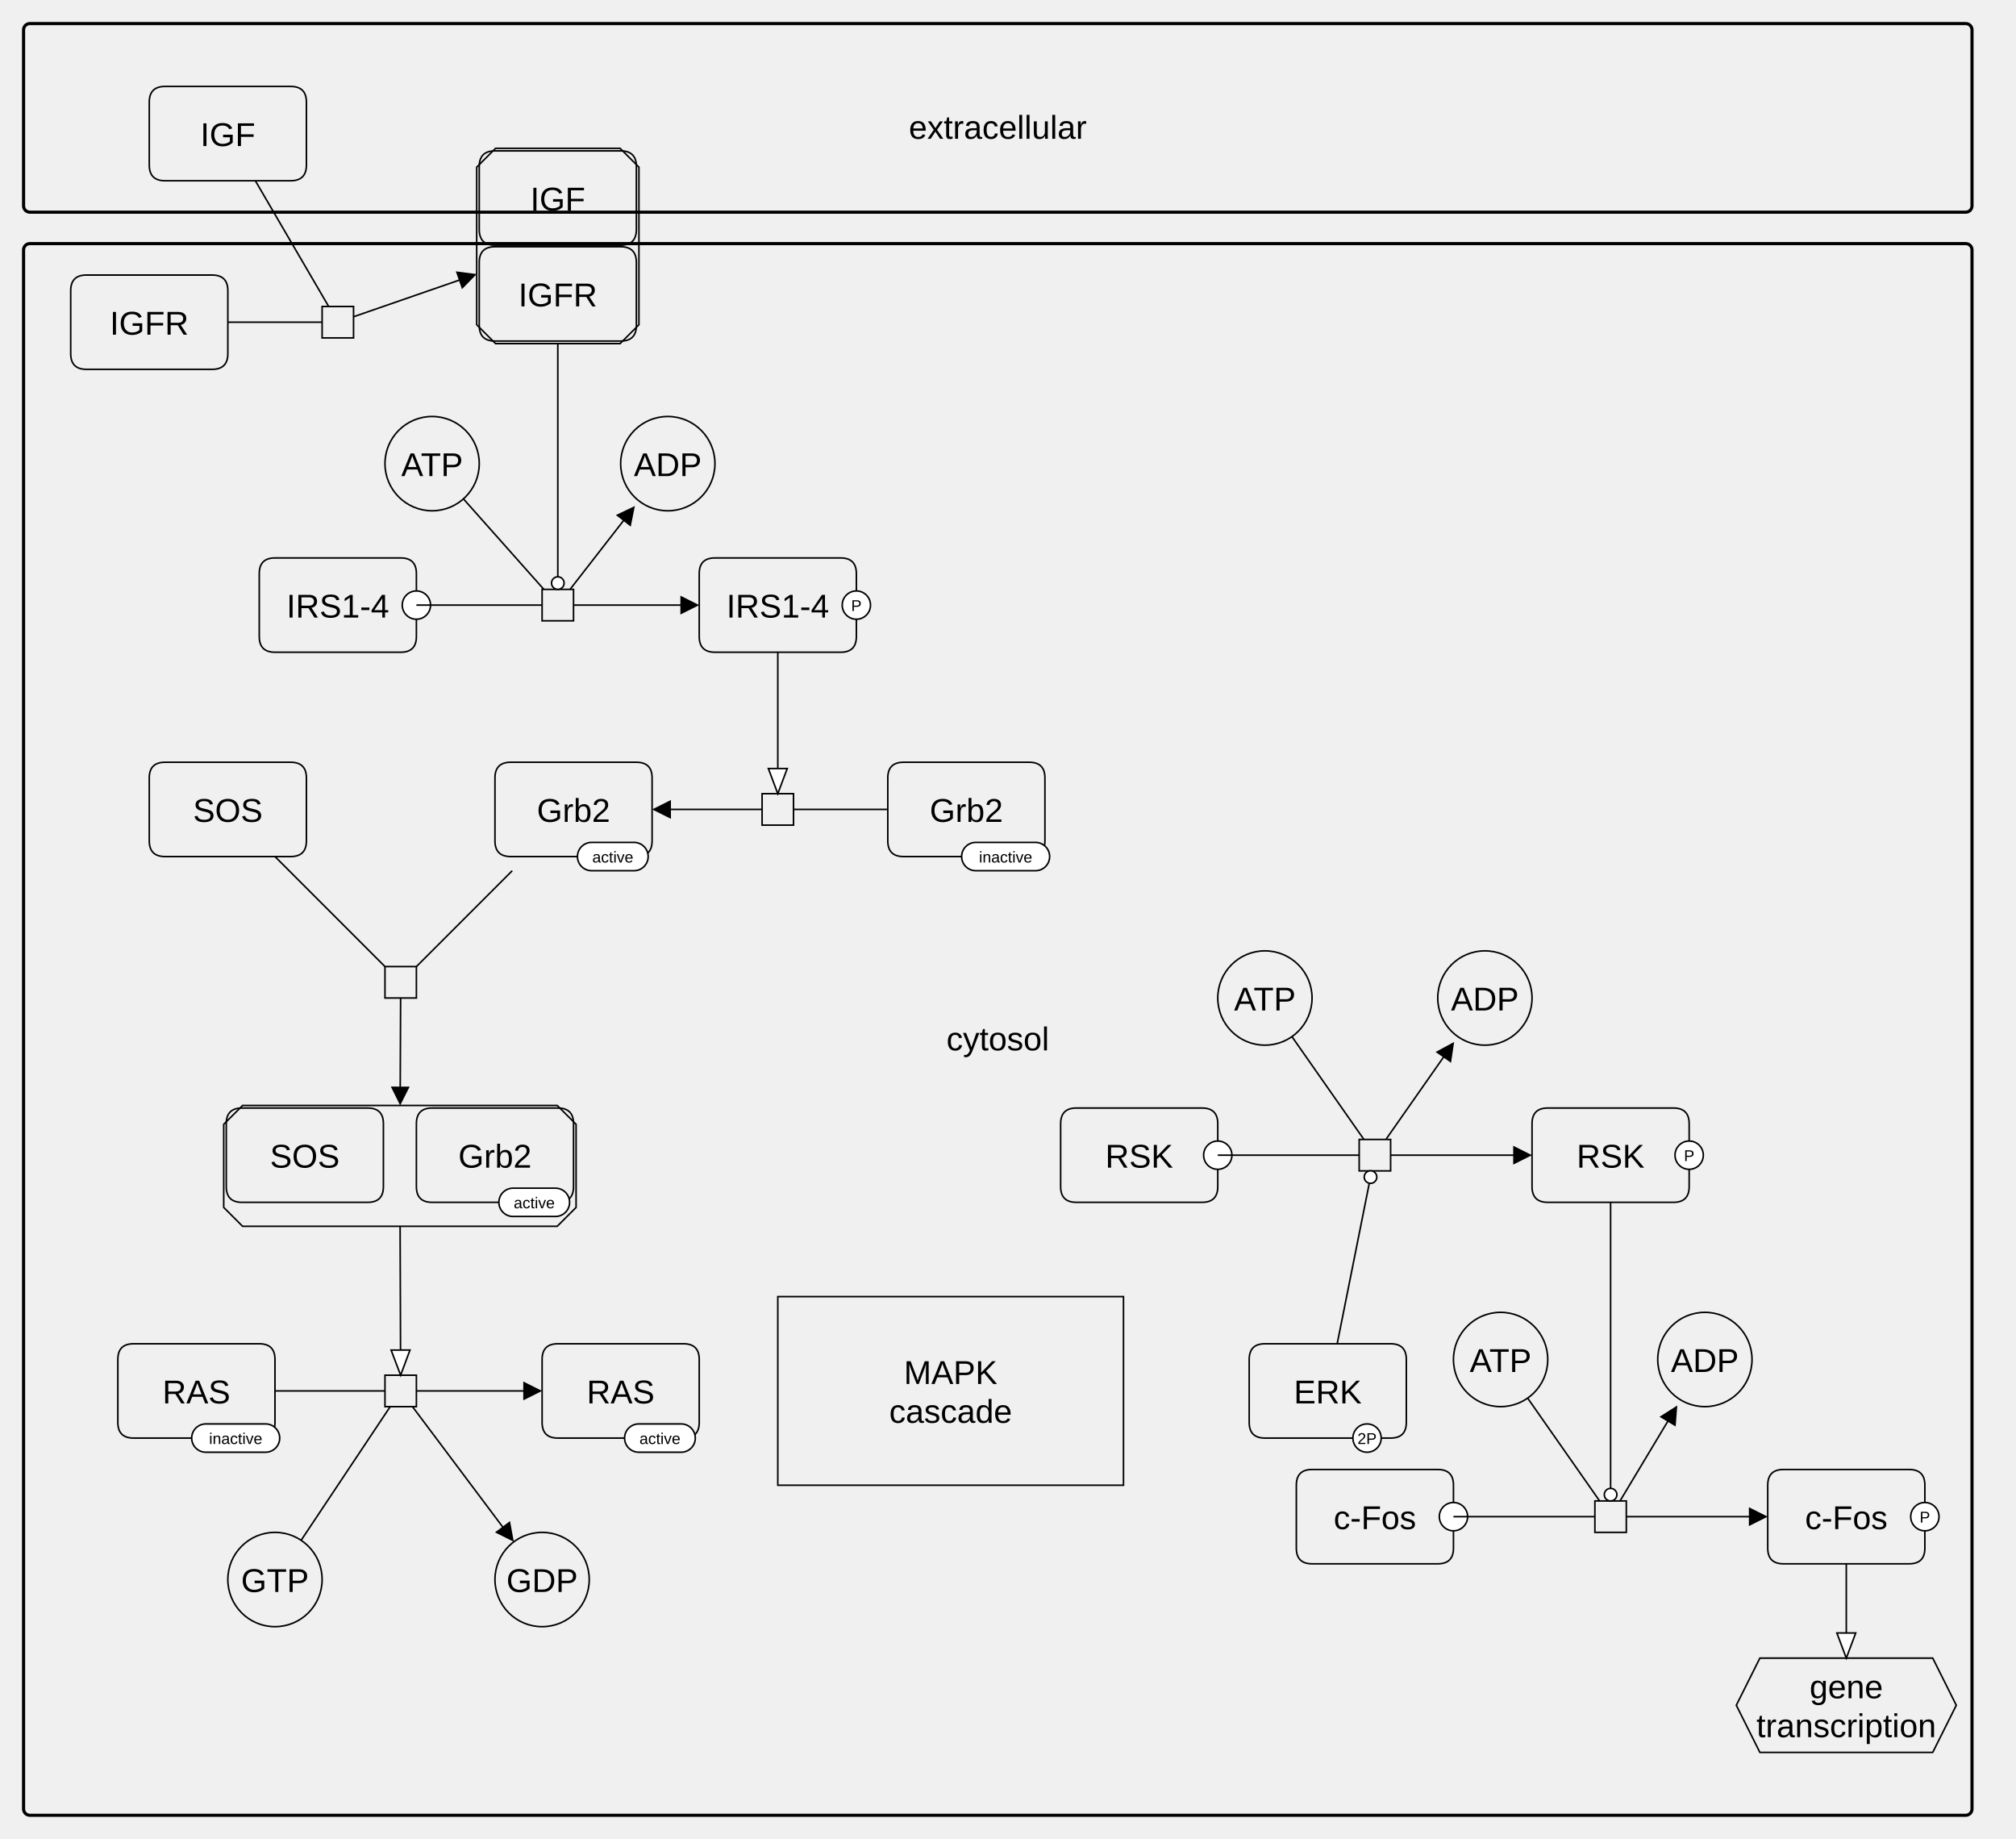
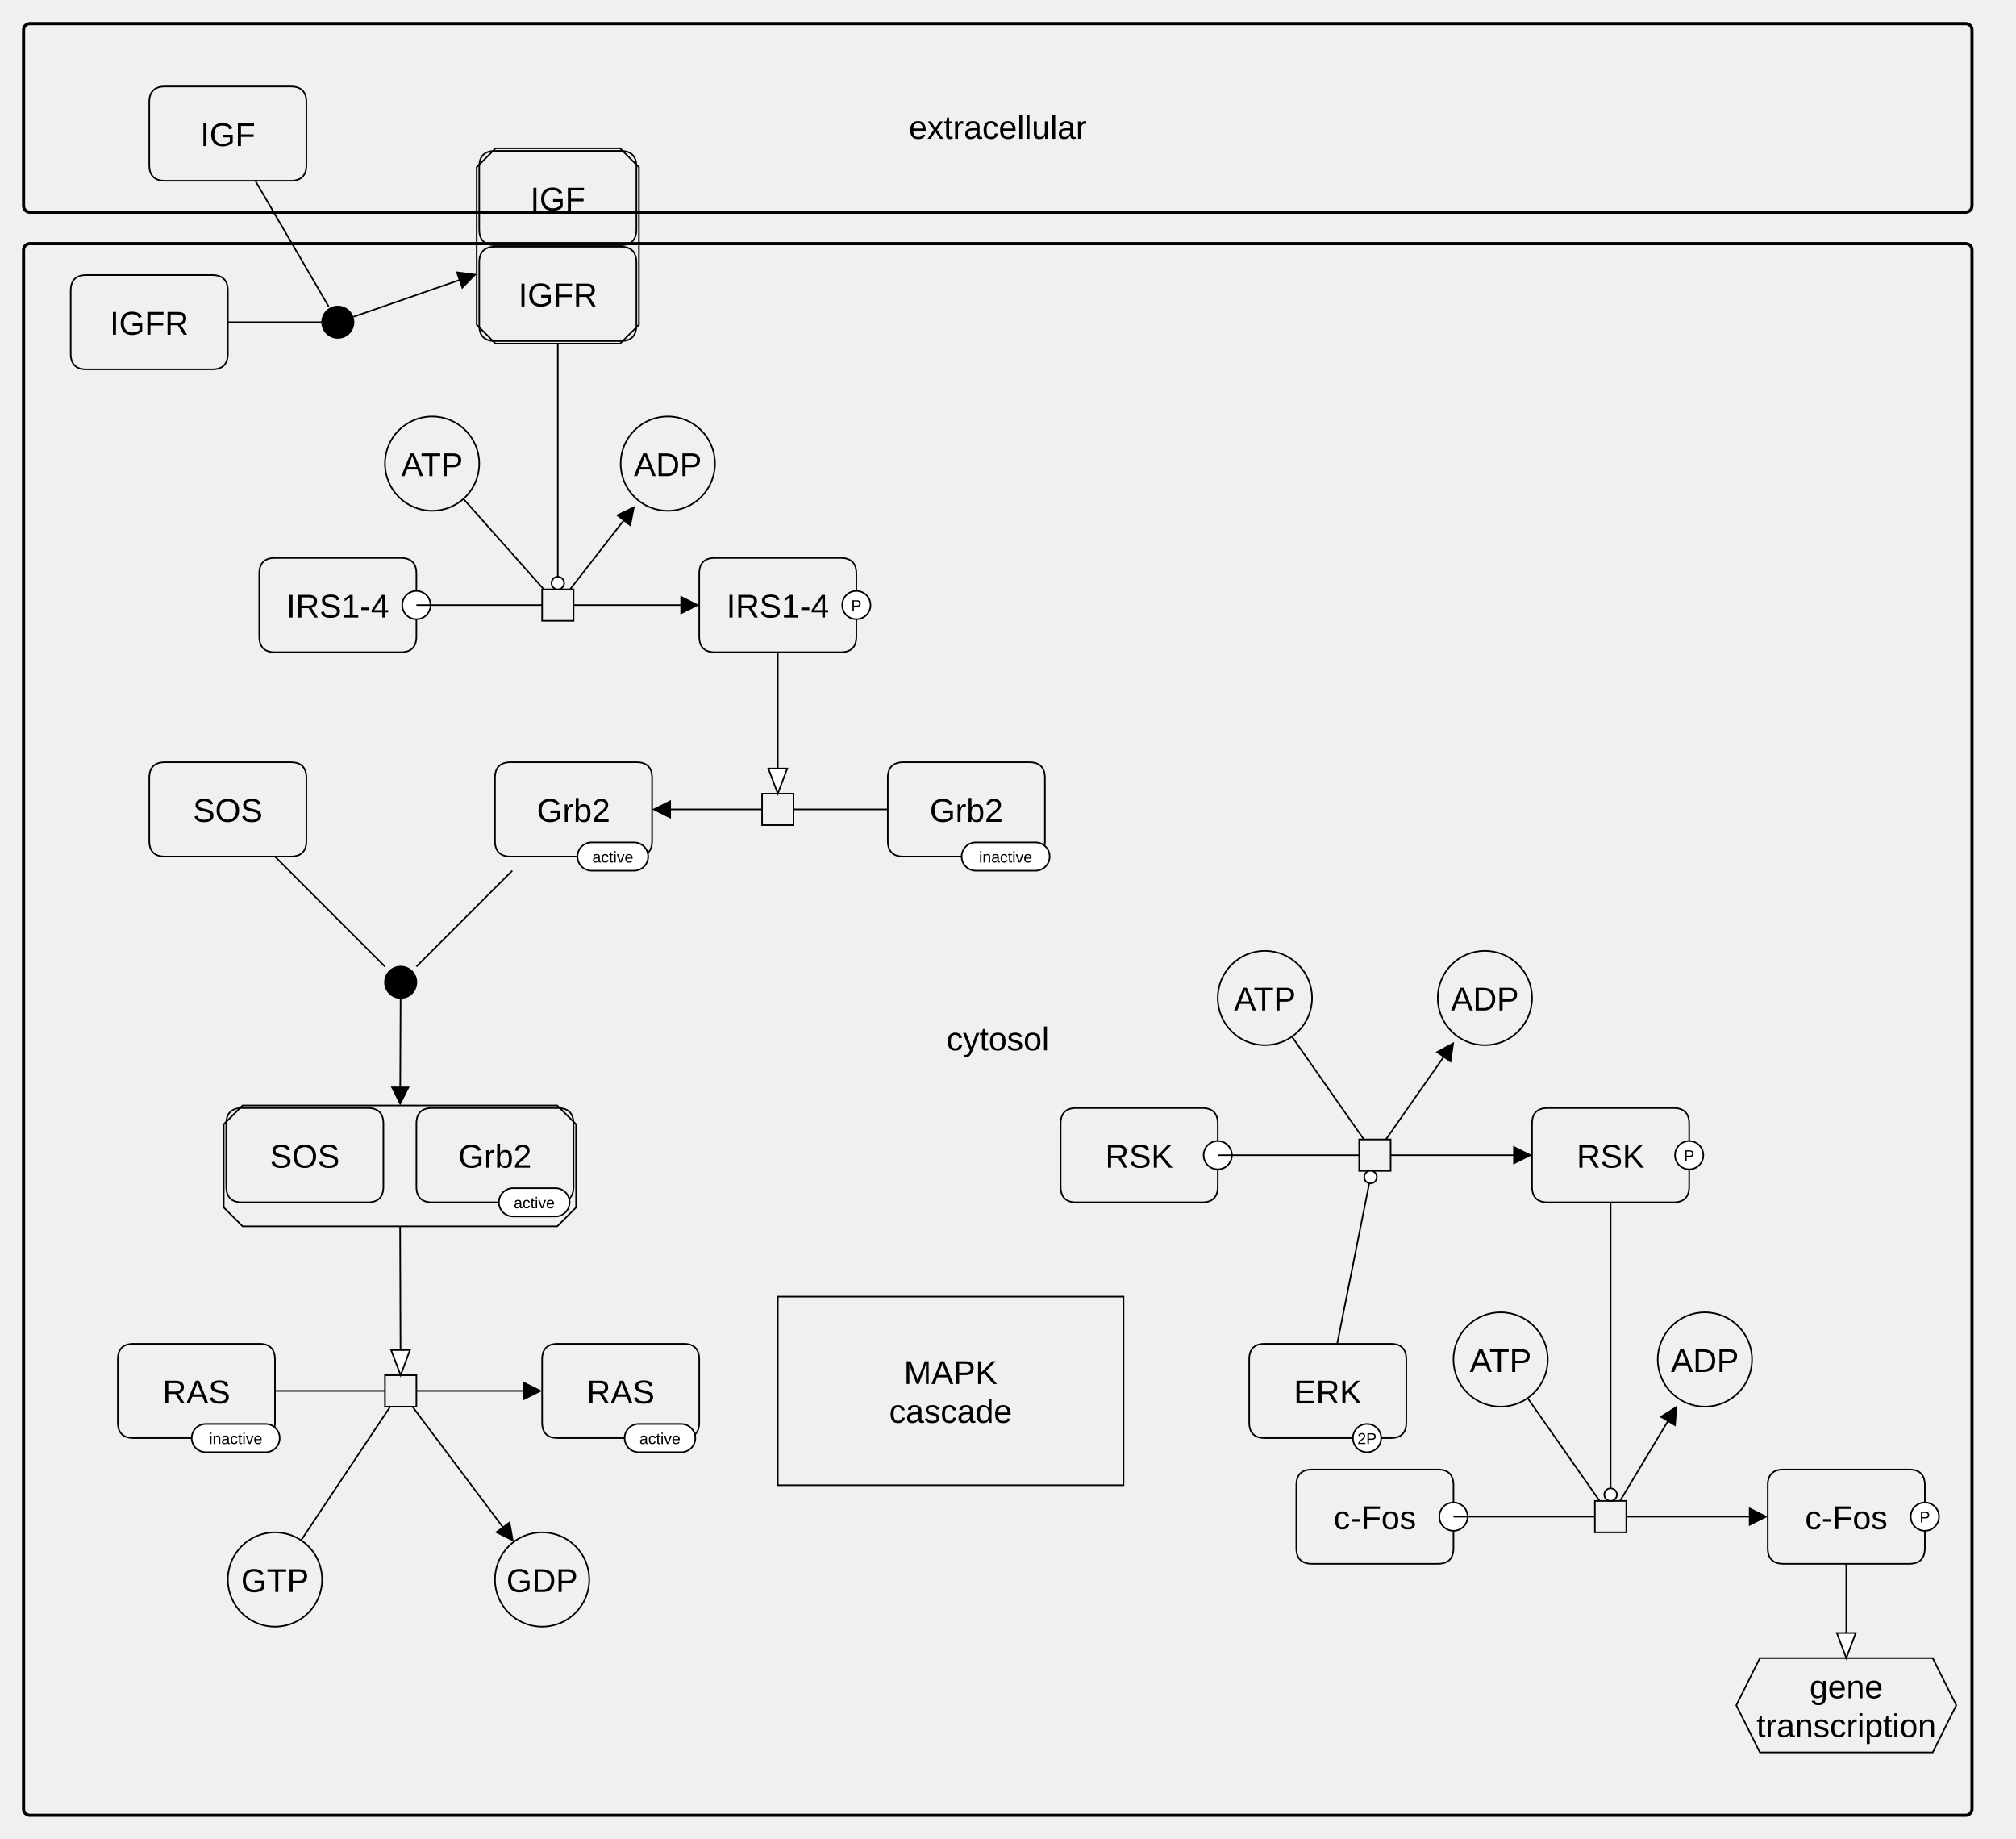
<svg xmlns="http://www.w3.org/2000/svg" width="1283" height="1170" viewBox="0 0 1283 1170" stroke-linecap="butt" stroke-miterlimit="10">
  <g transform="translate(-25,-25)">
    <path d="M40 184 C40 181.791 41.791 180 44 180 L1276 180 C1278.209 180 1280 181.791 1280 184 L1280 1176 C1280 1178.209 1278.209 1180 1276 1180 L44 1180 C41.791 1180 40 1178.209 40 1176 Z" fill="none" stroke="#000000" stroke-width="2" />
    <text x="660" y="693.312" text-anchor="middle" font-family="'Dialog', Arial, Helvetica, sans-serif" font-size="21" fill="#000000" class="t-page" stroke="none" xml:space="preserve">cytosol</text>
    <path d="M70 210 Q70 200 80 200 L160 200 Q170 200 170 210 L170 250 Q170 260 160 260 L80 260 Q70 260 70 250 Z" fill="none" stroke="#000000" />
    <text x="120" y="237.937" text-anchor="middle" font-family="'Dialog', Arial, Helvetica, sans-serif" font-size="21" fill="#000000" class="t-page" stroke="none" xml:space="preserve">IGFR</text>
    <path d="M340.375 119.375 L419.625 119.375 L431.625 131.375 L431.625 231.625 L419.625 243.625 L340.375 243.625 L328.375 231.625 L328.375 131.375 Z" fill="none" stroke="#000000" />
    <path d="M330 131 Q330 121 340 121 L420 121 Q430 121 430 131 L430 171 Q430 181 420 181 L340 181 Q330 181 330 171 Z" fill="none" stroke="#000000" />
    <text x="380" y="158.937" text-anchor="middle" font-family="'Dialog', Arial, Helvetica, sans-serif" font-size="21" fill="#000000" class="t-page" stroke="none" xml:space="preserve">IGF</text>
    <path d="M330 192 Q330 182 340 182 L420 182 Q430 182 430 192 L430 232 Q430 242 420 242 L340 242 Q330 242 330 232 Z" fill="none" stroke="#000000" />
    <text x="380" y="219.937" text-anchor="middle" font-family="'Dialog', Arial, Helvetica, sans-serif" font-size="21" fill="#000000" class="t-page" stroke="none" xml:space="preserve">IGFR</text>
    <path d="M270 320 C270 303.431 283.431 290 300 290 L300 290 C316.569 290 330 303.431 330 320 L330 320 C330 336.569 316.569 350 300 350 L300 350 C283.431 350 270 336.569 270 320 Z" fill="none" stroke="#000000" />
    <text x="300" y="327.937" text-anchor="middle" font-family="'Dialog', Arial, Helvetica, sans-serif" font-size="21" fill="#000000" class="t-page" stroke="none" xml:space="preserve">ATP</text>
    <path d="M420 320 C420 303.431 433.431 290 450 290 L450 290 C466.569 290 480 303.431 480 320 L480 320 C480 336.569 466.569 350 450 350 L450 350 C433.431 350 420 336.569 420 320 Z" fill="none" stroke="#000000" />
    <text x="450" y="327.937" text-anchor="middle" font-family="'Dialog', Arial, Helvetica, sans-serif" font-size="21" fill="#000000" class="t-page" stroke="none" xml:space="preserve">ADP</text>
    <path d="M590 520 Q590 510 600 510 L680 510 Q690 510 690 520 L690 560 Q690 570 680 570 L600 570 Q590 570 590 560 Z" fill="none" stroke="#000000" />
    <text x="640" y="547.937" text-anchor="middle" font-family="'Dialog', Arial, Helvetica, sans-serif" font-size="21" fill="#000000" class="t-page" stroke="none" xml:space="preserve">Grb2</text>
    <path d="M637 570 C637 565.029 641.029 561 646 561 L684 561 C688.971 561 693 565.029 693 570 L693 570 C693 574.971 688.971 579 684 579 L646 579 C641.029 579 637 574.971 637 570 Z" fill="#FFFFFF" class="c-white" stroke="none" />
    <path d="M637 570 C637 565.029 641.029 561 646 561 L684 561 C688.971 561 693 565.029 693 570 L693 570 C693 574.971 688.971 579 684 579 L646 579 C641.029 579 637 574.971 637 570 Z" fill="none" stroke="#000000" />
    <text x="665" y="573.779" text-anchor="middle" font-family="'Dialog', Arial, Helvetica, sans-serif" font-size="10" fill="#000000" class="t-white" stroke="none" xml:space="preserve">inactive</text>
    <path d="M100 890 Q100 880 110 880 L190 880 Q200 880 200 890 L200 930 Q200 940 190 940 L110 940 Q100 940 100 930 Z" fill="none" stroke="#000000" />
    <text x="150" y="917.937" text-anchor="middle" font-family="'Dialog', Arial, Helvetica, sans-serif" font-size="21" fill="#000000" class="t-page" stroke="none" xml:space="preserve">RAS</text>
    <path d="M147 940 C147 935.029 151.029 931 156 931 L194 931 C198.971 931 203 935.029 203 940 L203 940 C203 944.971 198.971 949 194 949 L156 949 C151.029 949 147 944.971 147 940 Z" fill="#FFFFFF" class="c-white" stroke="none" />
    <path d="M147 940 C147 935.029 151.029 931 156 931 L194 931 C198.971 931 203 935.029 203 940 L203 940 C203 944.971 198.971 949 194 949 L156 949 C151.029 949 147 944.971 147 940 Z" fill="none" stroke="#000000" />
    <text x="175" y="943.779" text-anchor="middle" font-family="'Dialog', Arial, Helvetica, sans-serif" font-size="10" fill="#000000" class="t-white" stroke="none" xml:space="preserve">inactive</text>
    <path d="M370 890 Q370 880 380 880 L460 880 Q470 880 470 890 L470 930 Q470 940 460 940 L380 940 Q370 940 370 930 Z" fill="none" stroke="#000000" />
    <text x="420" y="917.937" text-anchor="middle" font-family="'Dialog', Arial, Helvetica, sans-serif" font-size="21" fill="#000000" class="t-page" stroke="none" xml:space="preserve">RAS</text>
    <path d="M422.5 940 C422.5 935.029 426.529 931 431.5 931 L458.5 931 C463.471 931 467.5 935.029 467.5 940 L467.5 940 C467.5 944.971 463.471 949 458.5 949 L431.5 949 C426.529 949 422.5 944.971 422.5 940 Z" fill="#FFFFFF" class="c-white" stroke="none" />
    <path d="M422.5 940 C422.5 935.029 426.529 931 431.5 931 L458.5 931 C463.471 931 467.5 935.029 467.5 940 L467.5 940 C467.5 944.971 463.471 949 458.5 949 L431.5 949 C426.529 949 422.5 944.971 422.5 940 Z" fill="none" stroke="#000000" />
    <text x="445" y="943.779" text-anchor="middle" font-family="'Dialog', Arial, Helvetica, sans-serif" font-size="10" fill="#000000" class="t-white" stroke="none" xml:space="preserve">active</text>
    <path d="M179.375 728.375 L379.625 728.375 L391.625 740.375 L391.625 793.25 L379.625 805.25 L179.375 805.25 L167.375 793.25 L167.375 740.375 Z" fill="none" stroke="#000000" />
    <path d="M169 740 Q169 730 179 730 L259 730 Q269 730 269 740 L269 780 Q269 790 259 790 L179 790 Q169 790 169 780 Z" fill="none" stroke="#000000" />
    <text x="219" y="767.937" text-anchor="middle" font-family="'Dialog', Arial, Helvetica, sans-serif" font-size="21" fill="#000000" class="t-page" stroke="none" xml:space="preserve">SOS</text>
    <path d="M290 740 Q290 730 300 730 L380 730 Q390 730 390 740 L390 780 Q390 790 380 790 L300 790 Q290 790 290 780 Z" fill="none" stroke="#000000" />
    <text x="340" y="767.937" text-anchor="middle" font-family="'Dialog', Arial, Helvetica, sans-serif" font-size="21" fill="#000000" class="t-page" stroke="none" xml:space="preserve">Grb2</text>
    <path d="M342.5 790 C342.5 785.029 346.529 781 351.5 781 L378.5 781 C383.471 781 387.5 785.029 387.5 790 L387.5 790 C387.5 794.971 383.471 799 378.5 799 L351.5 799 C346.529 799 342.5 794.971 342.5 790 Z" fill="#FFFFFF" class="c-white" stroke="none" />
    <path d="M342.5 790 C342.5 785.029 346.529 781 351.5 781 L378.5 781 C383.471 781 387.5 785.029 387.5 790 L387.5 790 C387.5 794.971 383.471 799 378.5 799 L351.5 799 C346.529 799 342.5 794.971 342.5 790 Z" fill="none" stroke="#000000" />
    <text x="365" y="793.779" text-anchor="middle" font-family="'Dialog', Arial, Helvetica, sans-serif" font-size="10" fill="#000000" class="t-white" stroke="none" xml:space="preserve">active</text>
    <path d="M170 1030 C170 1013.431 183.431 1000 200 1000 L200 1000 C216.569 1000 230 1013.431 230 1030 L230 1030 C230 1046.569 216.569 1060 200 1060 L200 1060 C183.431 1060 170 1046.569 170 1030 Z" fill="none" stroke="#000000" />
    <text x="200" y="1037.937" text-anchor="middle" font-family="'Dialog', Arial, Helvetica, sans-serif" font-size="21" fill="#000000" class="t-page" stroke="none" xml:space="preserve">GTP</text>
    <path d="M340 1030 C340 1013.431 353.431 1000 370 1000 L370 1000 C386.569 1000 400 1013.431 400 1030 L400 1030 C400 1046.569 386.569 1060 370 1060 L370 1060 C353.431 1060 340 1046.569 340 1030 Z" fill="none" stroke="#000000" />
    <text x="370" y="1037.937" text-anchor="middle" font-family="'Dialog', Arial, Helvetica, sans-serif" font-size="21" fill="#000000" class="t-page" stroke="none" xml:space="preserve">GDP</text>
    <path d="M940 660 C940 643.431 953.431 630 970 630 L970 630 C986.569 630 1000 643.431 1000 660 L1000 660 C1000 676.569 986.569 690 970 690 L970 690 C953.431 690 940 676.569 940 660 Z" fill="none" stroke="#000000" />
    <text x="970" y="667.937" text-anchor="middle" font-family="'Dialog', Arial, Helvetica, sans-serif" font-size="21" fill="#000000" class="t-page" stroke="none" xml:space="preserve">ADP</text>
    <path d="M800 660 C800 643.431 813.431 630 830 630 L830 630 C846.569 630 860 643.431 860 660 L860 660 C860 676.569 846.569 690 830 690 L830 690 C813.431 690 800 676.569 800 660 Z" fill="none" stroke="#000000" />
    <text x="830" y="667.937" text-anchor="middle" font-family="'Dialog', Arial, Helvetica, sans-serif" font-size="21" fill="#000000" class="t-page" stroke="none" xml:space="preserve">ATP</text>
    <path d="M820 890 Q820 880 830 880 L910 880 Q920 880 920 890 L920 930 Q920 940 910 940 L830 940 Q820 940 820 930 Z" fill="none" stroke="#000000" />
    <text x="870" y="917.937" text-anchor="middle" font-family="'Dialog', Arial, Helvetica, sans-serif" font-size="21" fill="#000000" class="t-page" stroke="none" xml:space="preserve">ERK</text>
    <path d="M886 940 C886 935.029 890.029 931 895 931 L895 931 C899.971 931 904 935.029 904 940 L904 940 C904 944.971 899.971 949 895 949 L895 949 C890.029 949 886 944.971 886 940 Z" fill="#FFFFFF" class="c-white" stroke="none" />
    <path d="M886 940 C886 935.029 890.029 931 895 931 L895 931 C899.971 931 904 935.029 904 940 L904 940 C904 944.971 899.971 949 895 949 L895 949 C890.029 949 886 944.971 886 940 Z" fill="none" stroke="#000000" />
    <text x="895" y="943.779" text-anchor="middle" font-family="'Dialog', Arial, Helvetica, sans-serif" font-size="10" fill="#000000" class="t-white" stroke="none" xml:space="preserve">2P</text>
    <path d="M1080 890 C1080 873.431 1093.431 860 1110 860 L1110 860 C1126.569 860 1140 873.431 1140 890 L1140 890 C1140 906.569 1126.569 920 1110 920 L1110 920 C1093.431 920 1080 906.569 1080 890 Z" fill="none" stroke="#000000" />
    <text x="1110" y="897.937" text-anchor="middle" font-family="'Dialog', Arial, Helvetica, sans-serif" font-size="21" fill="#000000" class="t-page" stroke="none" xml:space="preserve">ADP</text>
    <path d="M950 890 C950 873.431 963.431 860 980 860 L980 860 C996.569 860 1010 873.431 1010 890 L1010 890 C1010 906.569 996.569 920 980 920 L980 920 C963.431 920 950 906.569 950 890 Z" fill="none" stroke="#000000" />
    <text x="980" y="897.937" text-anchor="middle" font-family="'Dialog', Arial, Helvetica, sans-serif" font-size="21" fill="#000000" class="t-page" stroke="none" xml:space="preserve">ATP</text>
    <path d="M1000 740 Q1000 730 1010 730 L1090 730 Q1100 730 1100 740 L1100 780 Q1100 790 1090 790 L1010 790 Q1000 790 1000 780 Z" fill="none" stroke="#000000" />
    <text x="1050" y="767.937" text-anchor="middle" font-family="'Dialog', Arial, Helvetica, sans-serif" font-size="21" fill="#000000" class="t-page" stroke="none" xml:space="preserve">RSK</text>
    <path d="M1091 760 C1091 755.029 1095.029 751 1100 751 L1100 751 C1104.971 751 1109 755.029 1109 760 L1109 760 C1109 764.971 1104.971 769 1100 769 L1100 769 C1095.029 769 1091 764.971 1091 760 Z" fill="#FFFFFF" class="c-white" stroke="none" />
    <path d="M1091 760 C1091 755.029 1095.029 751 1100 751 L1100 751 C1104.971 751 1109 755.029 1109 760 L1109 760 C1109 764.971 1104.971 769 1100 769 L1100 769 C1095.029 769 1091 764.971 1091 760 Z" fill="none" stroke="#000000" />
    <text x="1100" y="763.779" text-anchor="middle" font-family="'Dialog', Arial, Helvetica, sans-serif" font-size="10" fill="#000000" class="t-white" stroke="none" xml:space="preserve">P</text>
    <path d="M1150 970 Q1150 960 1160 960 L1240 960 Q1250 960 1250 970 L1250 1010 Q1250 1020 1240 1020 L1160 1020 Q1150 1020 1150 1010 Z" fill="none" stroke="#000000" />
    <text x="1200" y="997.937" text-anchor="middle" font-family="'Dialog', Arial, Helvetica, sans-serif" font-size="21" fill="#000000" class="t-page" stroke="none" xml:space="preserve">c-Fos</text>
    <path d="M1241 990 C1241 985.029 1245.029 981 1250 981 L1250 981 C1254.971 981 1259 985.029 1259 990 L1259 990 C1259 994.971 1254.971 999 1250 999 L1250 999 C1245.029 999 1241 994.971 1241 990 Z" fill="#FFFFFF" class="c-white" stroke="none" />
    <path d="M1241 990 C1241 985.029 1245.029 981 1250 981 L1250 981 C1254.971 981 1259 985.029 1259 990 L1259 990 C1259 994.971 1254.971 999 1250 999 L1250 999 C1245.029 999 1241 994.971 1241 990 Z" fill="none" stroke="#000000" />
    <text x="1250" y="993.779" text-anchor="middle" font-family="'Dialog', Arial, Helvetica, sans-serif" font-size="10" fill="#000000" class="t-white" stroke="none" xml:space="preserve">P</text>
    <path d="M470 390 Q470 380 480 380 L560 380 Q570 380 570 390 L570 430 Q570 440 560 440 L480 440 Q470 440 470 430 Z" fill="none" stroke="#000000" />
    <text x="520" y="417.937" text-anchor="middle" font-family="'Dialog', Arial, Helvetica, sans-serif" font-size="21" fill="#000000" class="t-page" stroke="none" xml:space="preserve">IRS1-4</text>
    <path d="M561 410 C561 405.029 565.029 401 570 401 L570 401 C574.971 401 579 405.029 579 410 L579 410 C579 414.971 574.971 419 570 419 L570 419 C565.029 419 561 414.971 561 410 Z" fill="#FFFFFF" class="c-white" stroke="none" />
    <path d="M561 410 C561 405.029 565.029 401 570 401 L570 401 C574.971 401 579 405.029 579 410 L579 410 C579 414.971 574.971 419 570 419 L570 419 C565.029 419 561 414.971 561 410 Z" fill="none" stroke="#000000" />
    <text x="570" y="413.779" text-anchor="middle" font-family="'Dialog', Arial, Helvetica, sans-serif" font-size="10" fill="#000000" class="t-white" stroke="none" xml:space="preserve">P</text>
    <path d="M850 970 Q850 960 860 960 L940 960 Q950 960 950 970 L950 1010 Q950 1020 940 1020 L860 1020 Q850 1020 850 1010 Z" fill="none" stroke="#000000" />
    <text x="900" y="997.937" text-anchor="middle" font-family="'Dialog', Arial, Helvetica, sans-serif" font-size="21" fill="#000000" class="t-page" stroke="none" xml:space="preserve">c-Fos</text>
    <path d="M941 990 C941 985.029 945.029 981 950 981 L950 981 C954.971 981 959 985.029 959 990 L959 990 C959 994.971 954.971 999 950 999 L950 999 C945.029 999 941 994.971 941 990 Z" fill="#FFFFFF" class="c-white" stroke="none" />
    <path d="M941 990 C941 985.029 945.029 981 950 981 L950 981 C954.971 981 959 985.029 959 990 L959 990 C959 994.971 954.971 999 950 999 L950 999 C945.029 999 941 994.971 941 990 Z" fill="none" stroke="#000000" />
    <path d="M190 390 Q190 380 200 380 L280 380 Q290 380 290 390 L290 430 Q290 440 280 440 L200 440 Q190 440 190 430 Z" fill="none" stroke="#000000" />
    <text x="240" y="417.937" text-anchor="middle" font-family="'Dialog', Arial, Helvetica, sans-serif" font-size="21" fill="#000000" class="t-page" stroke="none" xml:space="preserve">IRS1-4</text>
    <path d="M281 410 C281 405.029 285.029 401 290 401 L290 401 C294.971 401 299 405.029 299 410 L299 410 C299 414.971 294.971 419 290 419 L290 419 C285.029 419 281 414.971 281 410 Z" fill="#FFFFFF" class="c-white" stroke="none" />
    <path d="M281 410 C281 405.029 285.029 401 290 401 L290 401 C294.971 401 299 405.029 299 410 L299 410 C299 414.971 294.971 419 290 419 L290 419 C285.029 419 281 414.971 281 410 Z" fill="none" stroke="#000000" />
    <path d="M700 740 Q700 730 710 730 L790 730 Q800 730 800 740 L800 780 Q800 790 790 790 L710 790 Q700 790 700 780 Z" fill="none" stroke="#000000" />
    <text x="750" y="767.937" text-anchor="middle" font-family="'Dialog', Arial, Helvetica, sans-serif" font-size="21" fill="#000000" class="t-page" stroke="none" xml:space="preserve">RSK</text>
    <path d="M791 760 C791 755.029 795.029 751 800 751 L800 751 C804.971 751 809 755.029 809 760 L809 760 C809 764.971 804.971 769 800 769 L800 769 C795.029 769 791 764.971 791 760 Z" fill="#FFFFFF" class="c-white" stroke="none" />
    <path d="M791 760 C791 755.029 795.029 751 800 751 L800 751 C804.971 751 809 755.029 809 760 L809 760 C809 764.971 804.971 769 800 769 L800 769 C795.029 769 791 764.971 791 760 Z" fill="none" stroke="#000000" />
    <path d="M120 520 Q120 510 130 510 L210 510 Q220 510 220 520 L220 560 Q220 570 210 570 L130 570 Q120 570 120 560 Z" fill="none" stroke="#000000" />
    <text x="170" y="547.937" text-anchor="middle" font-family="'Dialog', Arial, Helvetica, sans-serif" font-size="21" fill="#000000" class="t-page" stroke="none" xml:space="preserve">SOS</text>
    <path d="M340 520 Q340 510 350 510 L430 510 Q440 510 440 520 L440 560 Q440 570 430 570 L350 570 Q340 570 340 560 Z" fill="none" stroke="#000000" />
    <text x="390" y="547.937" text-anchor="middle" font-family="'Dialog', Arial, Helvetica, sans-serif" font-size="21" fill="#000000" class="t-page" stroke="none" xml:space="preserve">Grb2</text>
    <path d="M392.5 570 C392.5 565.029 396.529 561 401.5 561 L428.5 561 C433.471 561 437.5 565.029 437.5 570 L437.5 570 C437.5 574.971 433.471 579 428.5 579 L401.5 579 C396.529 579 392.5 574.971 392.5 570 Z" fill="#FFFFFF" class="c-white" stroke="none" />
    <path d="M392.5 570 C392.5 565.029 396.529 561 401.5 561 L428.5 561 C433.471 561 437.5 565.029 437.5 570 L437.5 570 C437.5 574.971 433.471 579 428.5 579 L401.5 579 C396.529 579 392.5 574.971 392.5 570 Z" fill="none" stroke="#000000" />
    <text x="415" y="573.779" text-anchor="middle" font-family="'Dialog', Arial, Helvetica, sans-serif" font-size="10" fill="#000000" class="t-white" stroke="none" xml:space="preserve">active</text>
    <path d="M40 44 C40 41.791 41.791 40 44 40 L1276 40 C1278.209 40 1280 41.791 1280 44 L1280 156 C1280 158.209 1278.209 160 1276 160 L44 160 C41.791 160 40 158.209 40 156 Z" fill="none" stroke="#000000" stroke-width="2" />
    <text x="660" y="113.312" text-anchor="middle" font-family="'Dialog', Arial, Helvetica, sans-serif" font-size="21" fill="#000000" class="t-page" stroke="none" xml:space="preserve">extracellular</text>
    <path d="M120 90 Q120 80 130 80 L210 80 Q220 80 220 90 L220 130 Q220 140 210 140 L130 140 Q120 140 120 130 Z" fill="none" stroke="#000000" />
    <text x="170" y="117.937" text-anchor="middle" font-family="'Dialog', Arial, Helvetica, sans-serif" font-size="21" fill="#000000" class="t-page" stroke="none" xml:space="preserve">IGF</text>
    <path d="M520 850 L740 850 L740 970 L520 970 Z" fill="none" stroke="#000000" />
    <text x="630" y="905.571" text-anchor="middle" font-family="'Dialog', Arial, Helvetica, sans-serif" font-size="21" fill="#000000" class="t-page" stroke="none" xml:space="preserve">MAPK</text>
    <text x="630" y="930.303" text-anchor="middle" font-family="'Dialog', Arial, Helvetica, sans-serif" font-size="21" fill="#000000" class="t-page" stroke="none" xml:space="preserve">cascade</text>
-     <path d="M230 220 L250 220 L250 240 L230 240 Z" fill="none" stroke="#000000" />
+     <g class="sbgn-association">
+       <path d="M230 230 C230 224.477 234.477 220 240 220 L240 220 C245.523 220 250 224.477 250 230 L250 230 C250 235.523 245.523 240 240 240 L240 240 C234.477 240 230 235.523 230 230 Z" fill="#000000" stroke="none" />
+       <path d="M230 230 C230 224.477 234.477 220 240 220 L240 220 C245.523 220 250 224.477 250 230 L250 230 C250 235.523 245.523 240 240 240 L240 240 C234.477 240 230 235.523 230 230 Z" fill="none" stroke="#000000" />
+     </g>
+     <g class="sbgn-generic" display="none">
+       <path d="M230 220 L250 220 L250 240 L230 240 Z" fill="none" stroke="#000000" />
+     </g>
    <path d="M510 530 L530 530 L530 550 L510 550 Z" fill="none" stroke="#000000" />
    <path d="M270 900 L290 900 L290 920 L270 920 Z" fill="none" stroke="#000000" />
    <path d="M1145 1080 L1255 1080 L1270 1110 L1255 1140 L1145 1140 L1130 1110 Z" fill="none" stroke="#000000" />
    <text x="1200" y="1105.571" text-anchor="middle" font-family="'Dialog', Arial, Helvetica, sans-serif" font-size="21" fill="#000000" class="t-page" stroke="none" xml:space="preserve">gene</text>
    <text x="1200" y="1130.303" text-anchor="middle" font-family="'Dialog', Arial, Helvetica, sans-serif" font-size="21" fill="#000000" class="t-page" stroke="none" xml:space="preserve">transcription</text>
    <path d="M1040 980 L1060 980 L1060 1000 L1040 1000 Z" fill="none" stroke="#000000" />
    <path d="M370 400 L390 400 L390 420 L370 420 Z" fill="none" stroke="#000000" />
    <path d="M890 750 L910 750 L910 770 L890 770 Z" fill="none" stroke="#000000" />
-     <path d="M270 640 L290 640 L290 660 L270 660 Z" fill="none" stroke="#000000" />
+     <g class="sbgn-association">
+       <path d="M270 650 C270 644.477 274.477 640 280 640 L280 640 C285.523 640 290 644.477 290 650 L290 650 C290 655.523 285.523 660 280 660 L280 660 C274.477 660 270 655.523 270 650 Z" fill="#000000" stroke="none" />
+       <path d="M270 650 C270 644.477 274.477 640 280 640 L280 640 C285.523 640 290 644.477 290 650 L290 650 C290 655.523 285.523 660 280 660 L280 660 C274.477 660 270 655.523 270 650 Z" fill="none" stroke="#000000" />
+     </g>
+     <g class="sbgn-generic" display="none">
+       <path d="M270 640 L290 640 L290 660 L270 660 Z" fill="none" stroke="#000000" />
+     </g>
    <path d="M170 230 L230 230" fill="none" stroke="#000000" />
    <path d="M250 226.536 L317.981 202.985" fill="none" stroke="#000000" />
    <path d="M328.375 199.384 L319 208.982 L315.072 197.643 Z" fill="#000000" stroke="none" />
    <path d="M187.5 140 L234.167 220" fill="none" stroke="#000000" />
    <path d="M380 243.625 L380 392" fill="none" stroke="#000000" />
    <circle cx="380" cy="396" r="4" fill="white" class="c-white" stroke="#000000" />
    <path d="M319.854 342.335 L371.111 400" fill="none" stroke="#000000" />
    <path d="M387.778 400 L422.296 355.62" fill="none" stroke="#000000" />
    <path d="M429.049 346.937 L426.418 360.092 L416.946 352.725 Z" fill="#000000" stroke="none" />
    <path d="M520 440 L520 515" fill="none" stroke="#000000" />
    <path d="M520 530 L514 514 L526 514 Z" fill="white" class="c-white" stroke="#000000" />
    <path d="M590 540 L530 540" fill="none" stroke="#000000" />
    <path d="M510 540 L451 540" fill="none" stroke="#000000" />
    <path d="M440 540 L452 534 L452 546 Z" fill="#000000" stroke="none" />
    <path d="M279.957 660 L279.712 717.375" fill="none" stroke="#000000" />
    <path d="M279.664 728.375 L273.716 716.349 L285.716 716.401 Z" fill="#000000" stroke="none" />
    <path d="M200 910 L270 910" fill="none" stroke="#000000" />
    <path d="M290 910 L359 910" fill="none" stroke="#000000" />
    <path d="M370 910 L358 916 L358 904 Z" fill="#000000" stroke="none" />
    <path d="M279.634 805.25 L279.913 885" fill="none" stroke="#000000" />
    <path d="M279.965 900 L273.909 884.021 L285.909 883.979 Z" fill="white" class="c-white" stroke="#000000" />
    <path d="M216.635 1005.048 L273.333 920" fill="none" stroke="#000000" />
    <path d="M287.5 920 L345.4 997.2" fill="none" stroke="#000000" />
    <path d="M352 1006 L340 1000 L349.6 992.8 Z" fill="#000000" stroke="none" />
    <path d="M910 760 L989 760" fill="none" stroke="#000000" />
    <path d="M1000 760 L988 766 L988 754 Z" fill="#000000" stroke="none" />
    <path d="M907 750 L944.122 696.968" fill="none" stroke="#000000" />
    <path d="M950.431 687.956 L948.464 701.228 L938.634 694.346 Z" fill="#000000" stroke="none" />
    <path d="M847.179 684.542 L893 750" fill="none" stroke="#000000" />
    <path d="M876 880 L896.431 777.845" fill="none" stroke="#000000" />
    <circle cx="897.216" cy="773.922" r="4" fill="white" class="c-white" stroke="#000000" />
    <path d="M1060 990 L1139 990" fill="none" stroke="#000000" />
    <path d="M1150 990 L1138 996 L1138 984 Z" fill="#000000" stroke="none" />
    <path d="M1056 980 L1086.783 928.694" fill="none" stroke="#000000" />
    <path d="M1092.443 919.262 L1091.414 932.639 L1081.124 926.465 Z" fill="#000000" stroke="none" />
    <path d="M997.179 914.542 L1043 980" fill="none" stroke="#000000" />
    <path d="M1050 790 L1050 972" fill="none" stroke="#000000" />
    <circle cx="1050" cy="976" r="4" fill="white" class="c-white" stroke="#000000" />
    <path d="M1200 1020 L1200 1065" fill="none" stroke="#000000" />
    <path d="M1200 1080 L1194 1064 L1206 1064 Z" fill="white" class="c-white" stroke="#000000" />
    <path d="M390 410 L459 410" fill="none" stroke="#000000" />
    <path d="M470 410 L458 416 L458 404 Z" fill="#000000" stroke="none" />
    <path d="M950 990 L1040 990" fill="none" stroke="#000000" />
    <path d="M290 410 L370 410" fill="none" stroke="#000000" />
    <path d="M800 760 L890 760" fill="none" stroke="#000000" />
    <path d="M200 570 L270 640" fill="none" stroke="#000000" />
    <path d="M350.998 579.002 L290 640" fill="none" stroke="#000000" />
  </g>
</svg>
